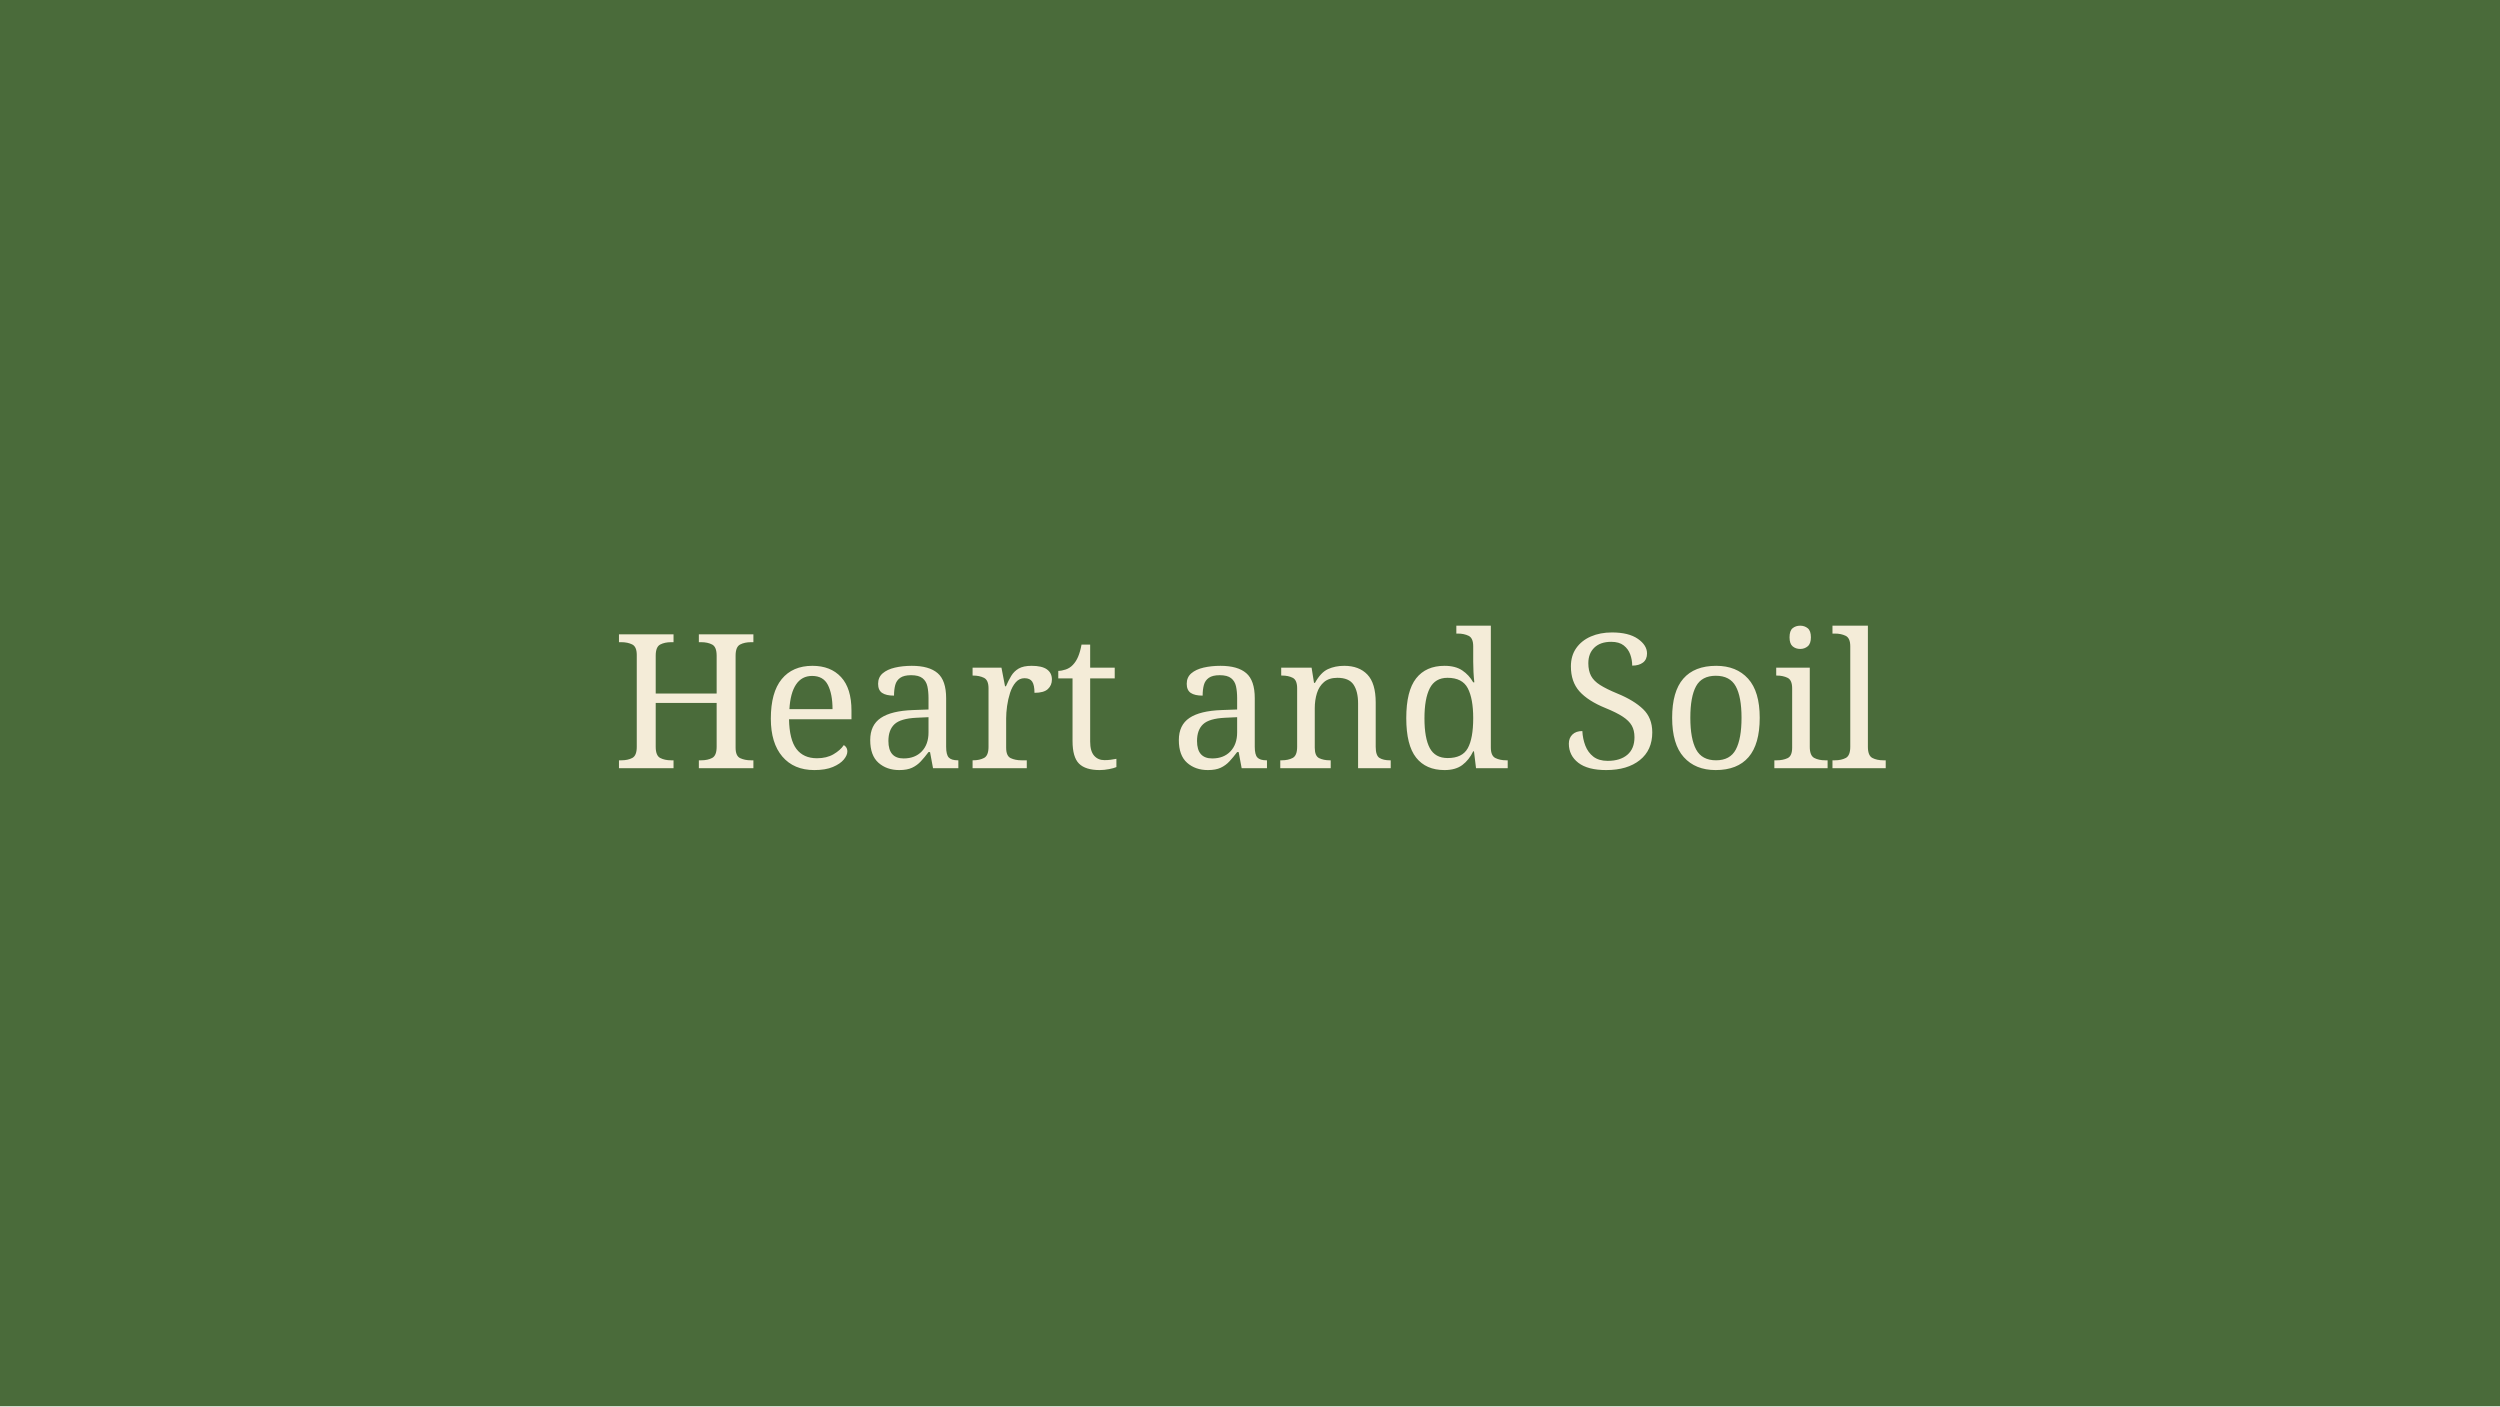
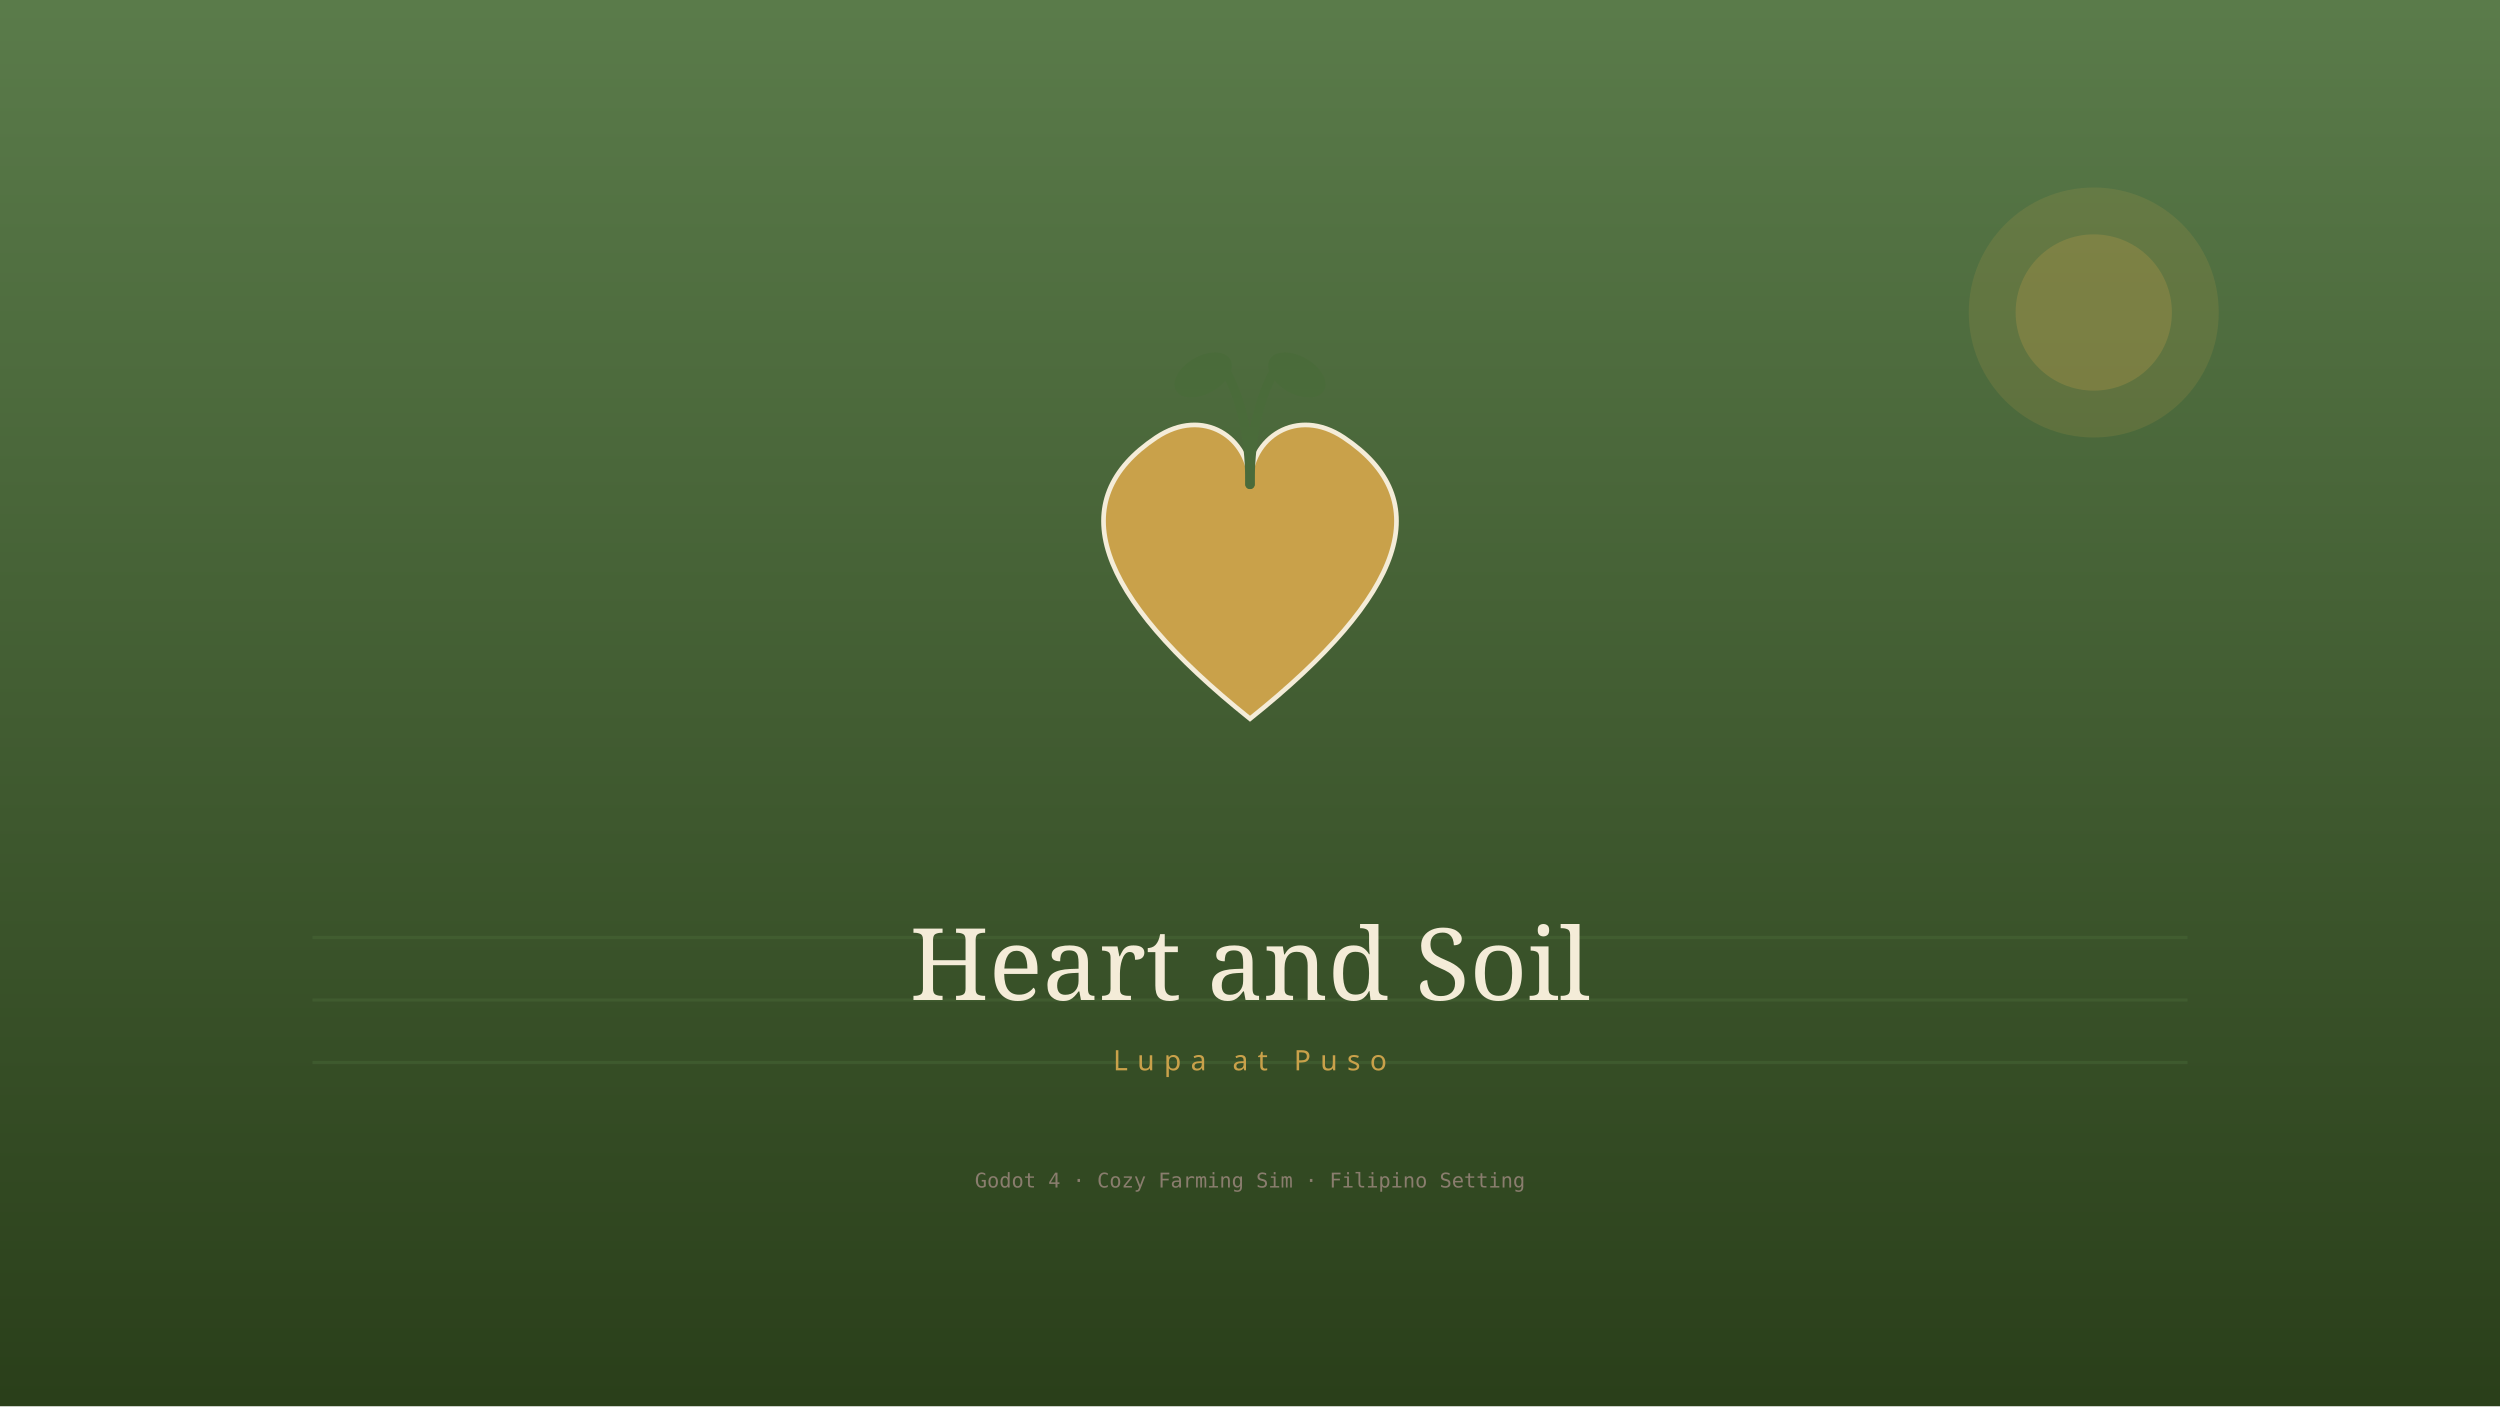
<svg xmlns="http://www.w3.org/2000/svg" width="1600" height="900" viewBox="0 0 1600 900">
-   <rect width="1600" height="900" fill="#4a6b3a" />
-   <text x="50%" y="50%" dominant-baseline="middle" text-anchor="middle" font-family="Fraunces, Georgia, serif" font-size="120" font-weight="500" fill="#f4ecd8">Heart and Soil</text>
+   <defs>
+     <linearGradient id="bg" x1="0" y1="0" x2="0" y2="1">
+       <stop offset="0%" stop-color="#5a7b4a" />
+       <stop offset="100%" stop-color="#2a3f1a" />
+     </linearGradient>
+   </defs>
+   <rect width="1600" height="900" fill="url(#bg)" />
+   <circle cx="1340" cy="200" r="80" fill="#c9a14a" opacity="0.15" />
+   <circle cx="1340" cy="200" r="50" fill="#c9a14a" opacity="0.25" />
+   <g stroke="#4a6b3a" stroke-width="2" opacity="0.4">
+     <line x1="200" y1="600" x2="1400" y2="600" />
+     <line x1="200" y1="640" x2="1400" y2="640" />
+     <line x1="200" y1="680" x2="1400" y2="680" />
+   </g>
+   <g transform="translate(800, 380)">
+     <path d="M 0 80 C -100 0 -120 -60 -60 -100 C -30 -120 0 -100 0 -70 C 0 -100 30 -120 60 -100 C 120 -60 100 0 0 80 Z" fill="#c9a14a" stroke="#f4ecd8" stroke-width="3" />
+     <path d="M 0 -70 Q 0 -120 -20 -150" stroke="#4a6b3a" stroke-width="6" fill="none" stroke-linecap="round" />
+     <path d="M 0 -70 Q 0 -120 20 -150" stroke="#4a6b3a" stroke-width="6" fill="none" stroke-linecap="round" />
+     <ellipse cx="-30" cy="-140" rx="20" ry="12" fill="#4a6b3a" transform="rotate(-30 -30 -140)" />
+     <ellipse cx="30" cy="-140" rx="20" ry="12" fill="#4a6b3a" transform="rotate(30 30 -140)" />
+   </g>
+   <text x="800" y="640" font-family="Fraunces, Georgia, serif" font-size="64" font-weight="500" fill="#f4ecd8" text-anchor="middle">Heart and Soil</text>
+   <text x="800" y="685" font-family="'Inter Tight', sans-serif" font-size="18" fill="#c9a14a" text-anchor="middle" letter-spacing="6" text-transform="uppercase">Lupa at Puso</text>
+   <text x="800" y="760" font-family="'JetBrains Mono', monospace" font-size="13" fill="#8a7d6e" text-anchor="middle">Godot 4 · Cozy Farming Sim · Filipino Setting</text>
</svg>
